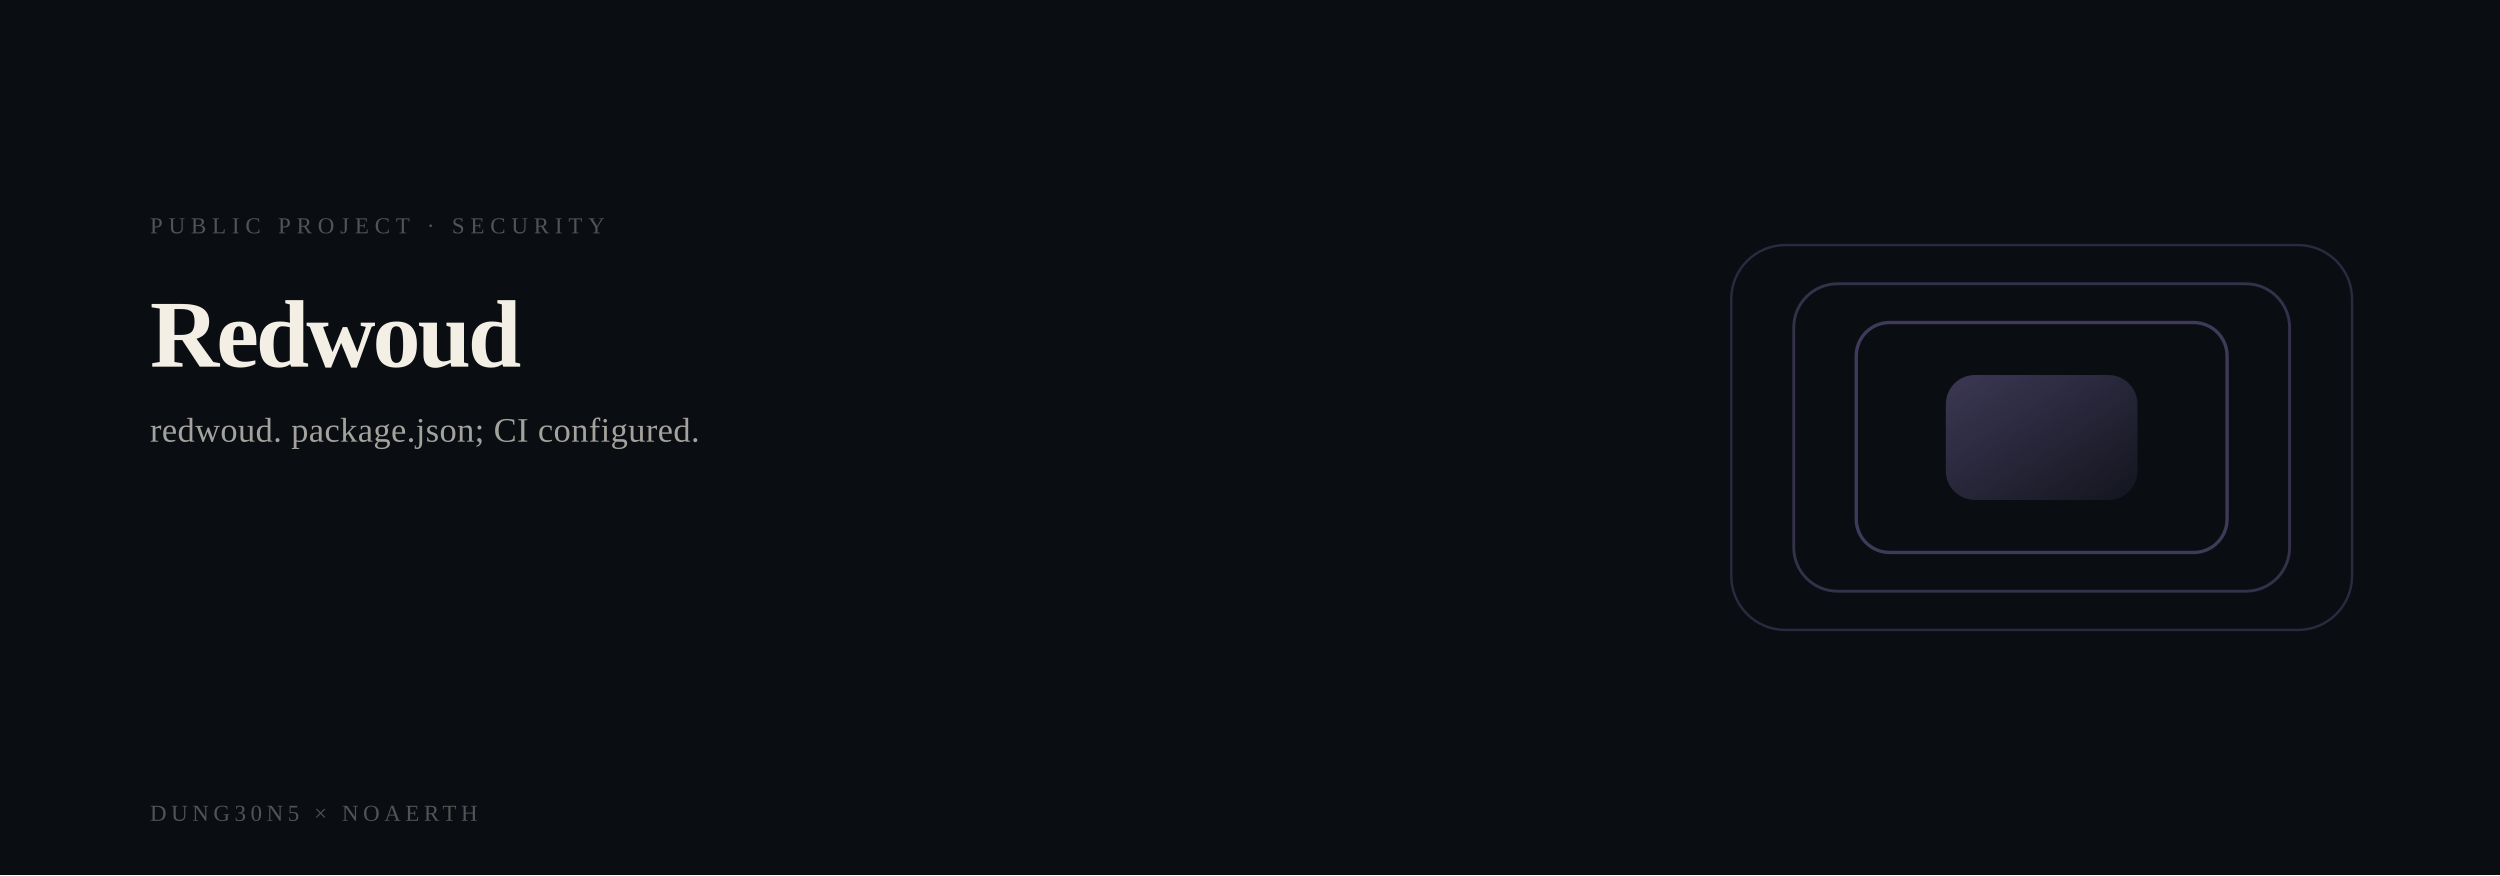
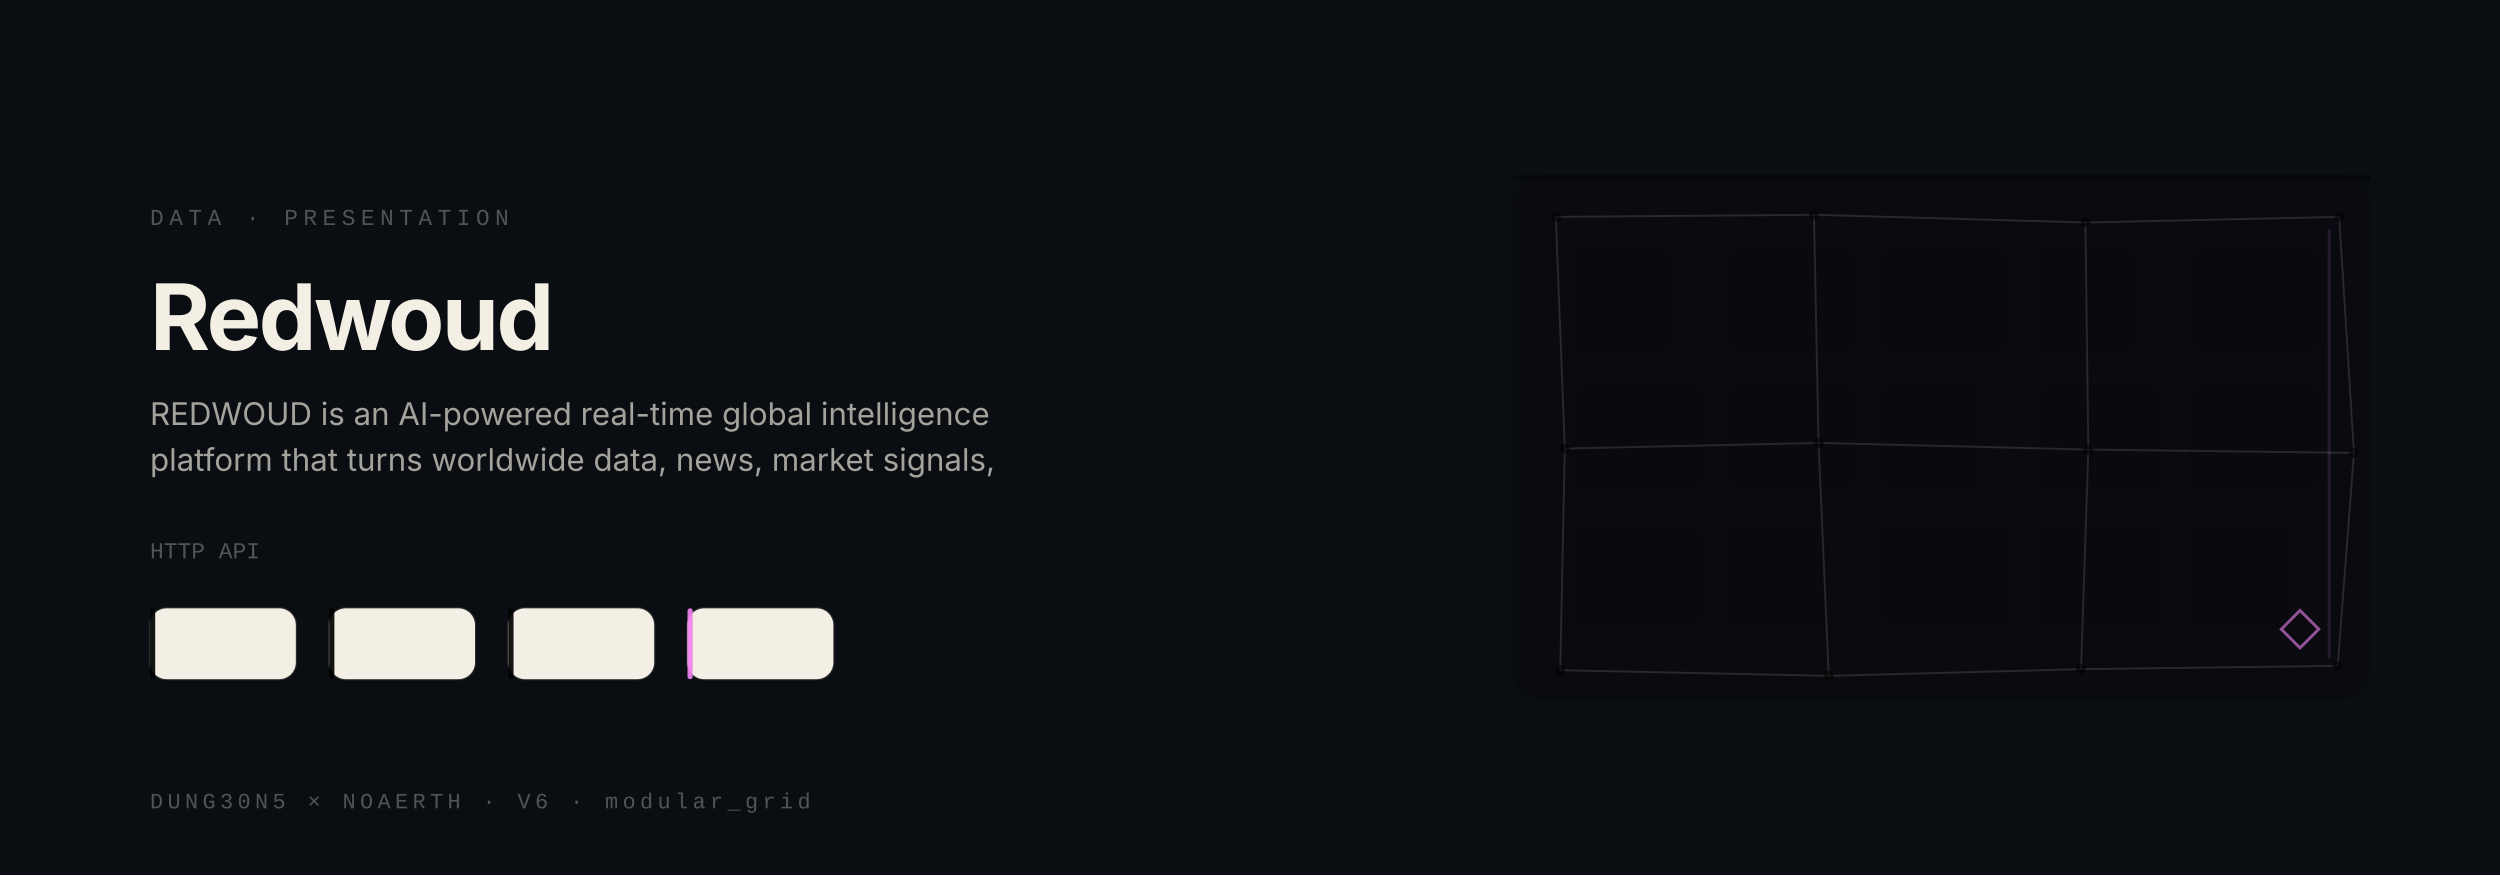
- <svg xmlns="http://www.w3.org/2000/svg" viewBox="0 0 1200 420" width="1200" height="420" role="img" aria-label="Redwoud: gated channels passing through a sealed boundary. Motion depicts records cross a trust boundary, get validated, and are held or rejected.">
-   <defs>
-     <linearGradient id="hero-redwoud-dark-a" x1="0" y1="0" x2="1" y2="1">
-       <stop offset="0" stop-color="#9d8bd6" stop-opacity="0.85" />
-       <stop offset="1" stop-color="#9d8bd6" stop-opacity="0.15" />
-     </linearGradient>
-   </defs>
+ <svg xmlns="http://www.w3.org/2000/svg" viewBox="0 0 1200 420" width="1200" height="420" role="img" aria-label="Redwoud: a composed grid assembles and a sweep resolves it">
  <rect width="1200" height="420" fill="#0a0d12" />
-   <rect x="891" y="154.82" width="178" height="110.36" rx="16" fill="none" stroke="#9d8bd6" stroke-width="1.60" opacity="0.36" />
-   <rect x="861" y="136.22" width="238" height="147.56" rx="21" fill="none" stroke="#9d8bd6" stroke-width="1.38" opacity="0.29" />
-   <rect x="831" y="117.62" width="298" height="184.76" rx="26" fill="none" stroke="#9d8bd6" stroke-width="1.16" opacity="0.23" />
-   <rect x="934" y="180" width="92" height="60" rx="14" fill="url(#hero-redwoud-dark-a)" opacity="0.40" />
-   <text x="72" y="112" fill="#f4efe44f" font-size="11" letter-spacing="2.8">PUBLIC PROJECT · SECURITY</text>
-   <text x="72" y="176" fill="#f4efe4" font-size="46" font-weight="660" letter-spacing="-1.4">Redwoud</text>
-   <text x="72" y="212" fill="#f4efe4a8" font-size="16.5" letter-spacing="0.2">redwoud. package.json; CI configured.</text>
-   <rect x="72" y="266" width="106" height="40" rx="9" fill="#f4efe4" fill-opacity="0.05" stroke="#f4efe424" stroke-width="1.1" opacity="0">
-     <animate attributeName="opacity" from="0" to="1" dur="0.5s" begin="0.50s" fill="freeze" />
-   </rect>
-   <rect x="72" y="266" width="2.5" height="40" rx="1.2" fill="#9d8bd6" opacity="0">
-     <animate attributeName="opacity" from="0" to="0.9" dur="0.5s" begin="0.50s" fill="freeze" />
-   </rect>
-   <text x="125" y="291" fill="#f4efe4" font-size="11.5" text-anchor="middle" font-family="ui-monospace,SFMono-Regular,Menlo,monospace" opacity="0">request<animate attributeName="opacity" from="0" to="1" dur="0.5s" begin="0.65s" fill="freeze" />
-   </text>
-   <rect x="194" y="266" width="106" height="40" rx="9" fill="#f4efe4" fill-opacity="0.05" stroke="#f4efe424" stroke-width="1.1" opacity="0">
-     <animate attributeName="opacity" from="0" to="1" dur="0.5s" begin="1.00s" fill="freeze" />
-   </rect>
-   <rect x="194" y="266" width="2.5" height="40" rx="1.2" fill="#9d8bd6" opacity="0">
-     <animate attributeName="opacity" from="0" to="0.9" dur="0.5s" begin="1.00s" fill="freeze" />
-   </rect>
-   <text x="247" y="291" fill="#f4efe4" font-size="11.5" text-anchor="middle" font-family="ui-monospace,SFMono-Regular,Menlo,monospace" opacity="0">authenticate<animate attributeName="opacity" from="0" to="1" dur="0.5s" begin="1.15s" fill="freeze" />
-   </text>
-   <rect x="316" y="266" width="106" height="40" rx="9" fill="#f4efe4" fill-opacity="0.05" stroke="#f4efe424" stroke-width="1.1" opacity="0">
-     <animate attributeName="opacity" from="0" to="1" dur="0.5s" begin="1.50s" fill="freeze" />
-   </rect>
-   <rect x="316" y="266" width="2.5" height="40" rx="1.2" fill="#9d8bd6" opacity="0">
-     <animate attributeName="opacity" from="0" to="0.9" dur="0.5s" begin="1.50s" fill="freeze" />
-   </rect>
-   <text x="369" y="291" fill="#f4efe4" font-size="11.5" text-anchor="middle" font-family="ui-monospace,SFMono-Regular,Menlo,monospace" opacity="0">authorise<animate attributeName="opacity" from="0" to="1" dur="0.5s" begin="1.65s" fill="freeze" />
-   </text>
-   <rect x="438" y="266" width="106" height="40" rx="9" fill="#f4efe4" fill-opacity="0.05" stroke="#f4efe424" stroke-width="1.1" opacity="0">
-     <animate attributeName="opacity" from="0" to="1" dur="0.5s" begin="2.00s" fill="freeze" />
-   </rect>
-   <rect x="438" y="266" width="2.5" height="40" rx="1.2" fill="#e7c27a" opacity="0">
-     <animate attributeName="opacity" from="0" to="0.9" dur="0.5s" begin="2.00s" fill="freeze" />
-   </rect>
-   <text x="491" y="291" fill="#f4efe4" font-size="11.5" text-anchor="middle" font-family="ui-monospace,SFMono-Regular,Menlo,monospace" opacity="0">record<animate attributeName="opacity" from="0" to="1" dur="0.5s" begin="2.15s" fill="freeze" />
-   </text>
-   <rect x="560" y="266" width="106" height="40" rx="9" fill="#f4efe4" fill-opacity="0.05" stroke="#f4efe424" stroke-width="1.1" opacity="0">
-     <animate attributeName="opacity" from="0" to="1" dur="0.5s" begin="2.50s" fill="freeze" />
-   </rect>
-   <rect x="560" y="266" width="2.5" height="40" rx="1.2" fill="#e0796b" opacity="0">
-     <animate attributeName="opacity" from="0" to="0.9" dur="0.5s" begin="2.50s" fill="freeze" />
-   </rect>
-   <text x="613" y="291" fill="#f4efe4" font-size="11.5" text-anchor="middle" font-family="ui-monospace,SFMono-Regular,Menlo,monospace" opacity="0">reject<animate attributeName="opacity" from="0" to="1" dur="0.5s" begin="2.65s" fill="freeze" />
-   </text>
-   <text x="72" y="394" fill="#f4efe44f" font-size="11" letter-spacing="2.2">DUNG30N5 × NOAERTH</text>
+   <text x="72" y="108" font-family="ui-monospace, SFMono-Regular, Menlo, Monaco, Consolas, 'Liberation Mono', monospace" font-size="11" letter-spacing="2.6" fill="#f4efe44f">DATA · PRESENTATION</text>
+   <text x="72" y="168" font-family="-apple-system, BlinkMacSystemFont, 'Segoe UI', Inter, Helvetica, Arial, sans-serif" font-size="44" font-weight="660" letter-spacing="-1.2" fill="#f4efe4">Redwoud</text>
+   <text x="72" y="204" font-family="-apple-system, BlinkMacSystemFont, 'Segoe UI', Inter, Helvetica, Arial, sans-serif" font-size="15" fill="#f4efe4a8">REDWOUD is an AI-powered real-time global intelligence</text>
+   <text x="72" y="226" font-family="-apple-system, BlinkMacSystemFont, 'Segoe UI', Inter, Helvetica, Arial, sans-serif" font-size="15" fill="#f4efe4a8">platform that turns worldwide data, news, market signals,</text>
+   <text x="72" y="268" font-family="ui-monospace, SFMono-Regular, Menlo, Monaco, Consolas, 'Liberation Mono', monospace" font-size="11" fill="#f4efe44f">HTTP API</text>
+   <rect x="72.0" y="292.0" width="70.0" height="34.0" rx="8" fill="#f4efe4" stroke="#f4efe424" stroke-width="1.1" />
+   <rect x="72.0" y="292.0" width="2.5" height="34.0" rx="1.2" fill="mint" opacity="0.92" />
+   <text x="107.0" y="314" font-family="ui-monospace, SFMono-Regular, Menlo, Monaco, Consolas, 'Liberation Mono', monospace" font-size="11" fill="#f4efe4" fill-opacity="0.82" text-anchor="middle">briefing</text>
+   <rect x="158.0" y="292.0" width="70.0" height="34.0" rx="8" fill="#f4efe4" stroke="#f4efe424" stroke-width="1.1" />
+   <rect x="158.0" y="292.0" width="2.5" height="34.0" rx="1.2" fill="mint" opacity="0.92" />
+   <text x="193.0" y="314" font-family="ui-monospace, SFMono-Regular, Menlo, Monaco, Consolas, 'Liberation Mono', monospace" font-size="11" fill="#f4efe4" fill-opacity="0.82" text-anchor="middle">feed</text>
+   <rect x="244.0" y="292.0" width="70.0" height="34.0" rx="8" fill="#f4efe4" stroke="#f4efe424" stroke-width="1.1" />
+   <rect x="244.0" y="292.0" width="2.5" height="34.0" rx="1.2" fill="mint" opacity="0.92" />
+   <text x="279.0" y="314" font-family="ui-monospace, SFMono-Regular, Menlo, Monaco, Consolas, 'Liberation Mono', monospace" font-size="11" fill="#f4efe4" fill-opacity="0.82" text-anchor="middle">ingest</text>
+   <rect x="330.0" y="292.0" width="70.0" height="34.0" rx="8" fill="#f4efe4" stroke="#f4efe424" stroke-width="1.1" />
+   <rect x="330.0" y="292.0" width="2.5" height="34.0" rx="1.2" fill="violet" opacity="0.92" />
+   <text x="365.0" y="314" font-family="ui-monospace, SFMono-Regular, Menlo, Monaco, Consolas, 'Liberation Mono', monospace" font-size="11" fill="#f4efe4" fill-opacity="0.82" text-anchor="middle">trends</text>
+   <rect x="726.0" y="84.0" width="412.0" height="252.0" rx="14" fill="mint" fill-opacity="0.12" />
+   <rect x="729.0" y="87.0" width="406.0" height="246.0" rx="12" fill="none" stroke="mint" stroke-width="1" stroke-opacity="0.18" />
+   <line x1="746.8" y1="104.1" x2="870.7" y2="103.1" stroke="#f4efe424" stroke-width="0.9" />
+   <line x1="746.8" y1="104.1" x2="751.1" y2="215.3" stroke="#f4efe424" stroke-width="0.9" />
+   <line x1="870.7" y1="103.1" x2="1001.0" y2="106.8" stroke="#f4efe424" stroke-width="0.9" />
+   <line x1="870.7" y1="103.1" x2="872.9" y2="212.6" stroke="#f4efe424" stroke-width="0.9" />
+   <line x1="1001.0" y1="106.8" x2="1122.8" y2="104.1" stroke="#f4efe424" stroke-width="0.9" />
+   <line x1="1001.0" y1="106.8" x2="1002.4" y2="215.8" stroke="#f4efe424" stroke-width="0.9" />
+   <line x1="1122.8" y1="104.1" x2="1129.9" y2="217.4" stroke="#f4efe424" stroke-width="0.9" />
+   <line x1="751.1" y1="215.3" x2="872.9" y2="212.6" stroke="#f4efe424" stroke-width="0.9" />
+   <line x1="751.1" y1="215.3" x2="748.9" y2="321.7" stroke="#f4efe424" stroke-width="0.9" />
+   <line x1="872.9" y1="212.6" x2="1002.4" y2="215.8" stroke="#f4efe424" stroke-width="0.9" />
+   <line x1="872.9" y1="212.6" x2="877.8" y2="324.4" stroke="#f4efe424" stroke-width="0.9" />
+   <line x1="1002.4" y1="215.8" x2="1129.9" y2="217.4" stroke="#f4efe424" stroke-width="0.9" />
+   <line x1="1002.4" y1="215.8" x2="998.9" y2="321.2" stroke="#f4efe424" stroke-width="0.9" />
+   <line x1="1129.9" y1="217.4" x2="1122.1" y2="319.6" stroke="#f4efe424" stroke-width="0.9" />
+   <line x1="748.9" y1="321.7" x2="877.8" y2="324.4" stroke="#f4efe424" stroke-width="0.9" />
+   <line x1="877.8" y1="324.4" x2="998.9" y2="321.2" stroke="#f4efe424" stroke-width="0.9" />
+   <line x1="998.9" y1="321.2" x2="1122.1" y2="319.6" stroke="#f4efe424" stroke-width="0.9" />
+   <circle cx="746.8" cy="104.1" r="2.4" fill="mint" opacity="0.55" />
+   <circle cx="870.7" cy="103.1" r="2.4" fill="mint" opacity="0.55" />
+   <circle cx="1001.0" cy="106.8" r="2.4" fill="mint" opacity="0.55" />
+   <circle cx="1122.8" cy="104.1" r="2.4" fill="mint" opacity="0.55" />
+   <circle cx="751.1" cy="215.3" r="2.4" fill="mint" opacity="0.55" />
+   <circle cx="872.9" cy="212.6" r="2.4" fill="mint" opacity="0.55" />
+   <circle cx="1002.4" cy="215.8" r="2.4" fill="mint" opacity="0.55" />
+   <circle cx="1129.9" cy="217.4" r="2.4" fill="mint" opacity="0.55" />
+   <circle cx="748.9" cy="321.7" r="2.4" fill="mint" opacity="0.55" />
+   <circle cx="877.8" cy="324.4" r="2.4" fill="mint" opacity="0.55" />
+   <circle cx="998.9" cy="321.2" r="2.4" fill="mint" opacity="0.55" />
+   <circle cx="1122.1" cy="319.6" r="2.4" fill="mint" opacity="0.55" />
+   <rect x="726.0" y="84.0" width="412.0" height="3" rx="1.5" fill="mint" opacity="0.35" />
+   <path d="M1095.0 302.0 l9 -9 l9 9 l-9 9 z" fill="none" stroke="violet" stroke-width="1.4" opacity="0.6" />
+   <rect x="754" y="118" width="50" height="52" rx="8" fill="mint" fill-opacity="0.08" stroke="mint" stroke-width="1" stroke-opacity="0.4" opacity="0.85" />
+   <rect x="828" y="118" width="64" height="52" rx="8" fill="mint" fill-opacity="0.08" stroke="mint" stroke-width="1" stroke-opacity="0.4" opacity="0.85" />
+   <rect x="902" y="118" width="64" height="52" rx="8" fill="mint" fill-opacity="0.08" stroke="mint" stroke-width="1" stroke-opacity="0.4" opacity="0.85" />
+   <rect x="976" y="118" width="50" height="52" rx="8" fill="mint" fill-opacity="0.08" stroke="mint" stroke-width="1" stroke-opacity="0.4" opacity="0.85" />
+   <rect x="1050" y="118" width="64" height="52" rx="8" fill="mint" fill-opacity="0.08" stroke="mint" stroke-width="1" stroke-opacity="0.4" opacity="0.85" />
+   <rect x="754" y="184" width="64" height="52" rx="8" fill="mint" fill-opacity="0.08" stroke="mint" stroke-width="1" stroke-opacity="0.4" opacity="0.85" />
+   <rect x="828" y="184" width="64" height="52" rx="8" fill="mint" fill-opacity="0.08" stroke="mint" stroke-width="1" stroke-opacity="0.4" opacity="0.85" />
+   <rect x="902" y="184" width="50" height="52" rx="8" fill="mint" fill-opacity="0.08" stroke="mint" stroke-width="1" stroke-opacity="0.4" opacity="0.85" />
+   <rect x="976" y="184" width="64" height="52" rx="8" fill="mint" fill-opacity="0.08" stroke="mint" stroke-width="1" stroke-opacity="0.4" opacity="0.85" />
+   <rect x="1050" y="184" width="64" height="52" rx="8" fill="mint" fill-opacity="0.08" stroke="mint" stroke-width="1" stroke-opacity="0.4" opacity="0.85" />
+   <rect x="754" y="250" width="64" height="52" rx="8" fill="mint" fill-opacity="0.08" stroke="mint" stroke-width="1" stroke-opacity="0.4" opacity="0.85" />
+   <rect x="828" y="250" width="50" height="52" rx="8" fill="mint" fill-opacity="0.08" stroke="mint" stroke-width="1" stroke-opacity="0.4" opacity="0.85" />
+   <rect x="902" y="250" width="64" height="52" rx="8" fill="mint" fill-opacity="0.08" stroke="mint" stroke-width="1" stroke-opacity="0.4" opacity="0.85" />
+   <rect x="976" y="250" width="64" height="52" rx="8" fill="mint" fill-opacity="0.08" stroke="mint" stroke-width="1" stroke-opacity="0.4" opacity="0.85" />
+   <rect x="1050" y="250" width="50" height="52" rx="8" fill="mint" fill-opacity="0.08" stroke="mint" stroke-width="1" stroke-opacity="0.4" opacity="0.85" />
+   <line x1="1118" y1="110" x2="1118" y2="316" stroke="violet" stroke-width="1.4" opacity="0.14" />
+   <text x="72" y="388" font-family="ui-monospace, SFMono-Regular, Menlo, Monaco, Consolas, 'Liberation Mono', monospace" font-size="10.5" letter-spacing="2.1" fill="#f4efe44f">DUNG30N5 × NOAERTH · V6 · modular_grid</text>
</svg>
